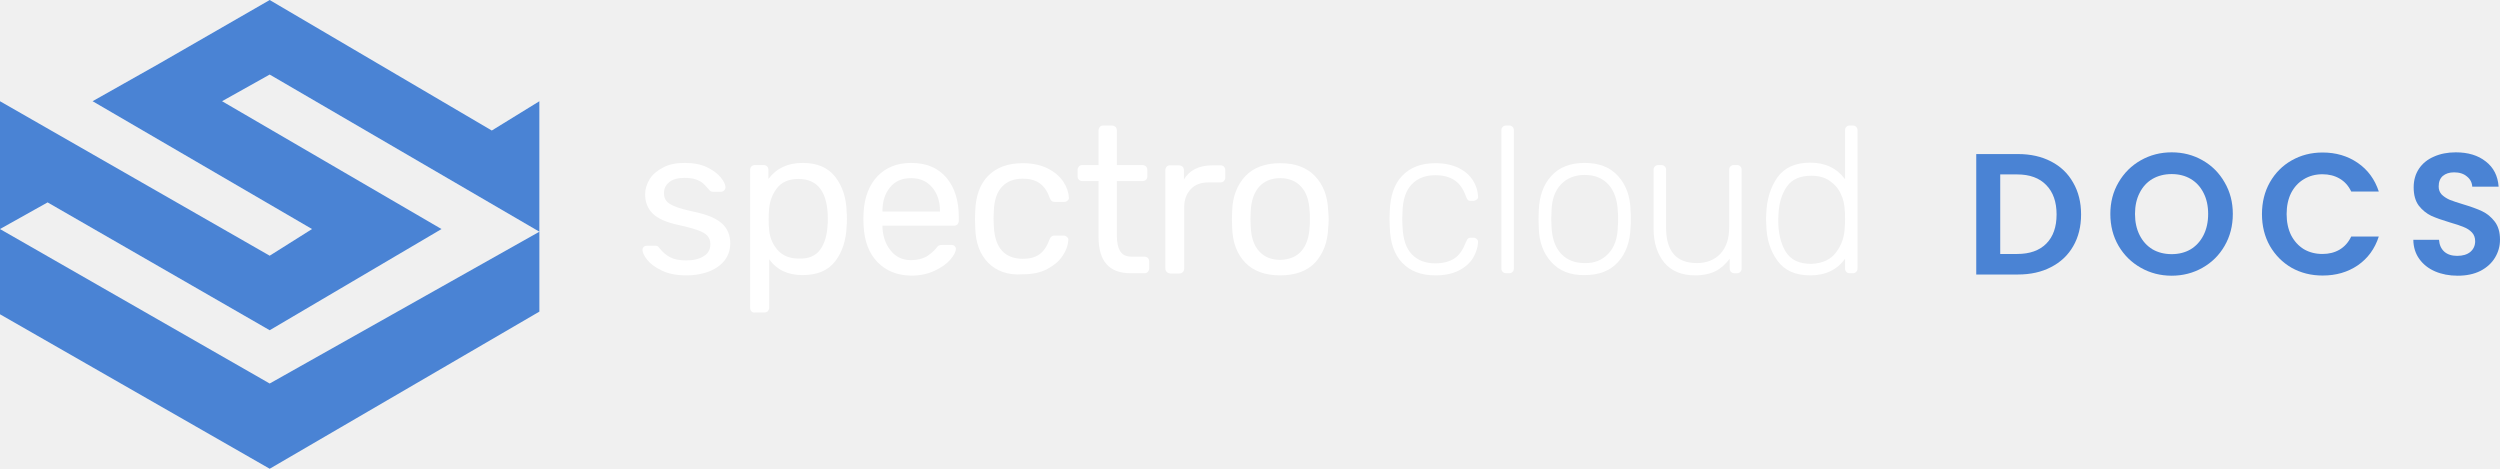
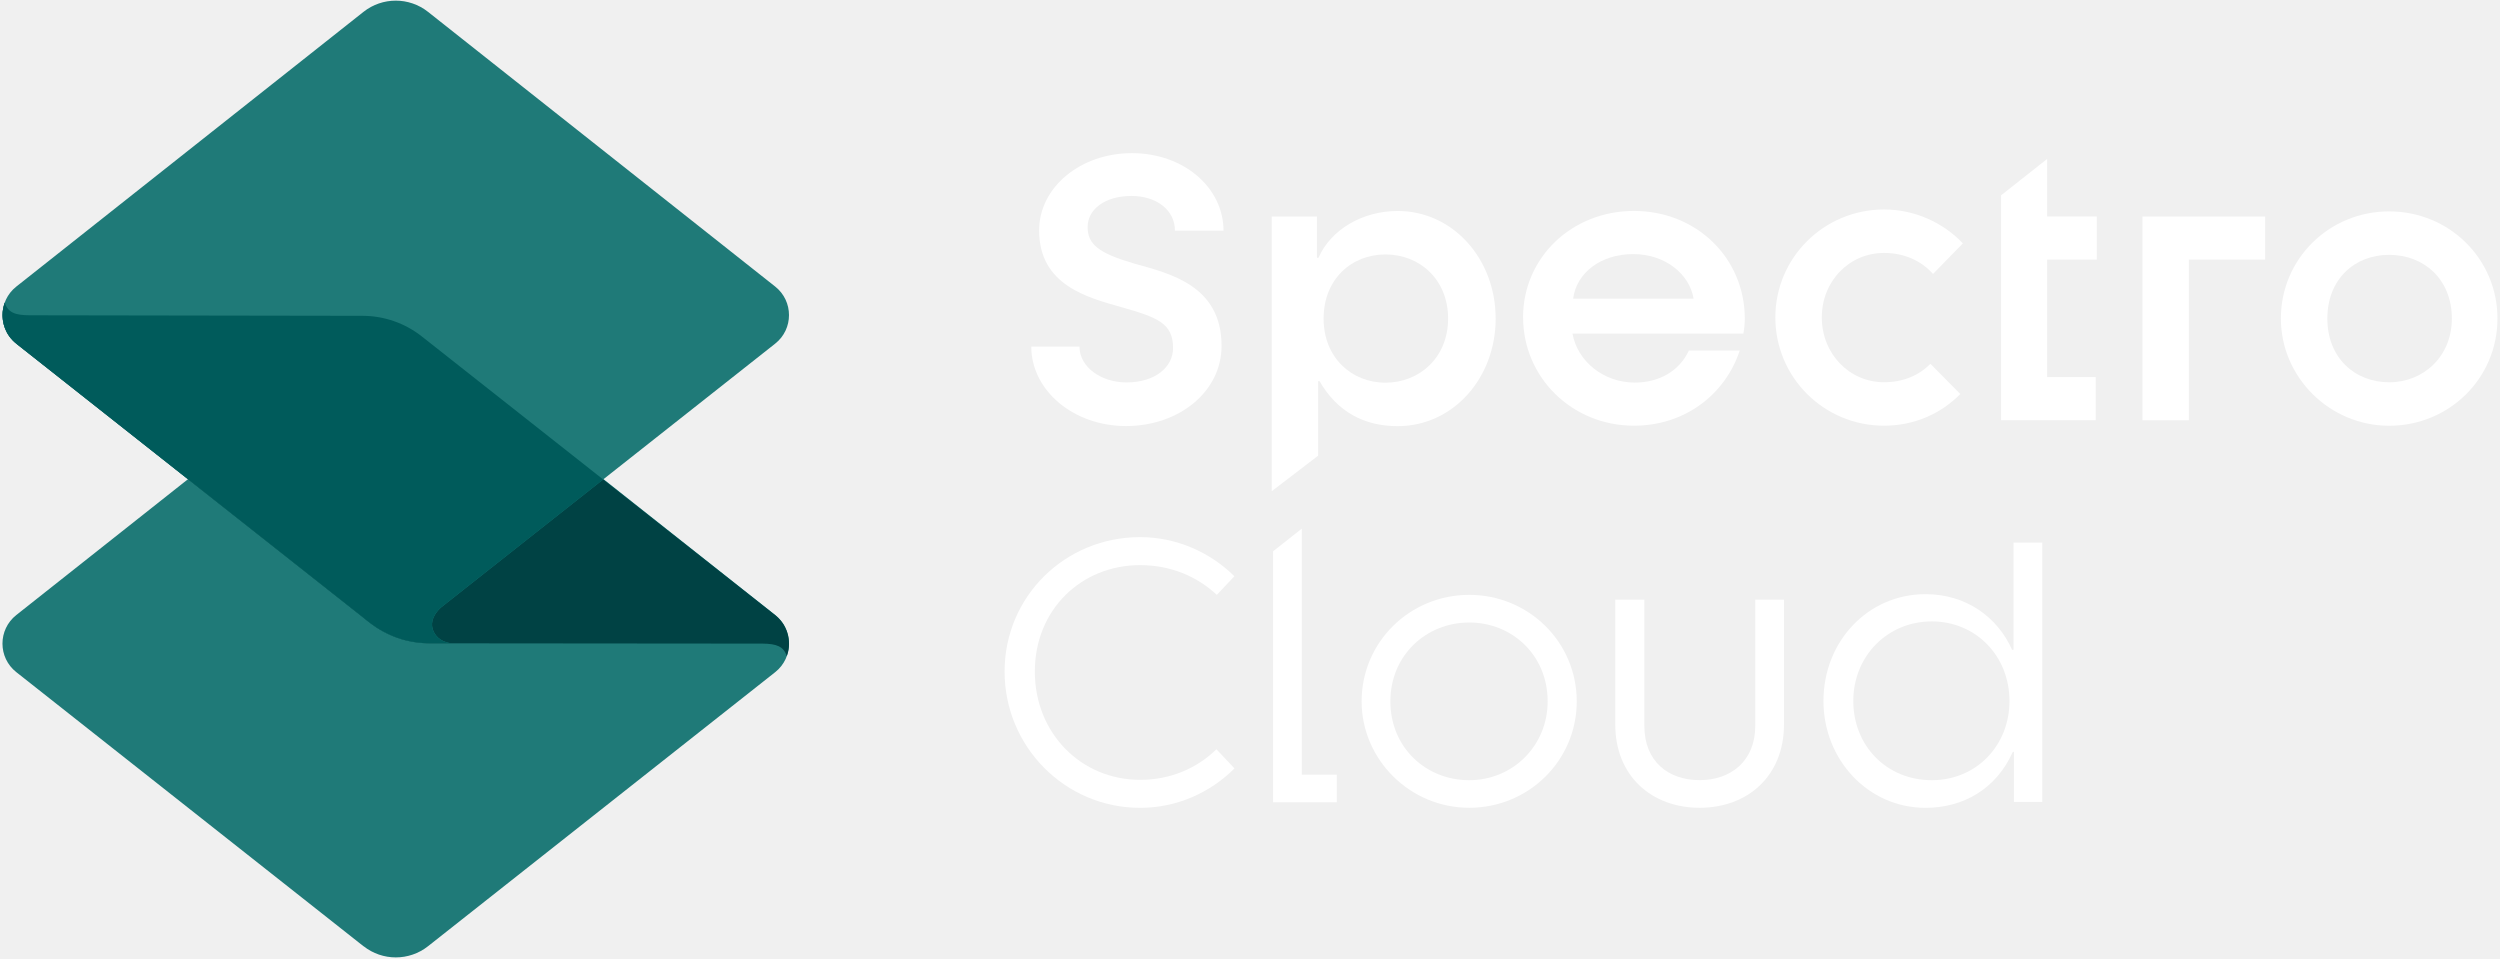
- <svg xmlns="http://www.w3.org/2000/svg" width="480" height="90" viewBox="0 0 480 90" fill="none">
-   <path d="M127.073 51.948C125.8 51.332 124.884 50.666 124.273 49.896C123.662 49.127 123.357 48.461 123.357 47.999C123.357 47.743 123.458 47.537 123.611 47.384C123.815 47.23 124.018 47.178 124.222 47.178H125.902C126.055 47.178 126.208 47.23 126.258 47.281C126.36 47.332 126.462 47.435 126.615 47.64C127.226 48.409 127.888 48.973 128.651 49.384C129.415 49.794 130.433 49.999 131.706 49.999C133.131 49.999 134.251 49.743 135.117 49.178C135.982 48.666 136.389 47.896 136.389 46.871C136.389 46.204 136.186 45.691 135.829 45.281C135.473 44.871 134.862 44.512 133.997 44.204C133.131 43.896 131.858 43.538 130.178 43.178C127.888 42.666 126.258 41.948 125.291 40.973C124.324 39.999 123.866 38.768 123.866 37.281C123.866 36.307 124.171 35.332 124.731 34.409C125.291 33.486 126.157 32.768 127.328 32.153C128.498 31.538 129.822 31.281 131.451 31.281C133.131 31.281 134.557 31.538 135.728 32.102C136.898 32.666 137.764 33.332 138.375 34.05C138.986 34.82 139.291 35.435 139.291 35.948C139.291 36.204 139.189 36.409 139.037 36.563C138.884 36.717 138.68 36.82 138.426 36.82H136.898C136.542 36.82 136.288 36.666 136.084 36.358C135.626 35.845 135.269 35.435 134.964 35.178C134.658 34.922 134.2 34.666 133.64 34.461C133.08 34.255 132.317 34.153 131.451 34.153C130.178 34.153 129.16 34.409 128.498 34.973C127.786 35.538 127.48 36.255 127.48 37.127C127.48 37.691 127.633 38.153 127.938 38.563C128.244 38.973 128.804 39.332 129.618 39.64C130.433 39.999 131.655 40.307 133.284 40.666C135.778 41.178 137.56 41.948 138.629 42.922C139.698 43.896 140.208 45.178 140.208 46.717C140.208 47.845 139.902 48.922 139.24 49.845C138.578 50.768 137.611 51.486 136.338 52.05C135.066 52.563 133.538 52.871 131.757 52.871C129.873 52.871 128.346 52.563 127.073 51.948Z" fill="white" />
-   <path d="M144.28 59.794C144.127 59.64 144.025 59.383 144.025 59.127V32.614C144.025 32.307 144.127 32.102 144.28 31.948C144.433 31.794 144.687 31.691 144.942 31.691H146.622C146.927 31.691 147.131 31.794 147.284 31.948C147.436 32.102 147.538 32.358 147.538 32.614V34.358C149.065 32.307 151.255 31.281 154.105 31.281C156.905 31.281 158.942 32.153 160.367 33.948C161.742 35.743 162.505 37.999 162.556 40.717C162.607 41.025 162.607 41.486 162.607 42.05C162.607 42.666 162.607 43.127 162.556 43.384C162.455 46.102 161.742 48.358 160.367 50.153C158.993 51.948 156.905 52.819 154.105 52.819C151.255 52.819 149.116 51.794 147.691 49.794V59.076C147.691 59.332 147.589 59.537 147.436 59.742C147.284 59.896 147.029 59.999 146.775 59.999H144.993C144.687 60.05 144.484 59.948 144.28 59.794ZM157.465 47.948C158.331 46.768 158.789 45.178 158.891 43.23C158.942 42.973 158.942 42.563 158.942 42.05C158.942 36.922 157.058 34.358 153.291 34.358C151.458 34.358 150.033 34.973 149.116 36.204C148.2 37.435 147.691 38.922 147.64 40.563C147.589 40.871 147.589 41.384 147.589 42.102C147.589 42.871 147.589 43.384 147.64 43.64C147.691 45.281 148.2 46.666 149.167 47.845C150.135 49.025 151.509 49.64 153.291 49.64C155.225 49.743 156.6 49.127 157.465 47.948Z" fill="white" />
-   <path d="M168.462 50.307C166.833 48.614 165.968 46.307 165.815 43.384L165.764 42.05L165.815 40.717C165.968 37.845 166.884 35.538 168.462 33.845C170.091 32.153 172.23 31.281 174.928 31.281C177.83 31.281 180.07 32.204 181.699 34.102C183.277 35.948 184.091 38.512 184.091 41.691V42.409C184.091 42.666 183.99 42.871 183.837 43.076C183.684 43.23 183.43 43.332 183.175 43.332H169.43V43.691C169.531 45.435 170.04 46.922 171.008 48.102C171.975 49.332 173.299 49.948 174.877 49.948C176.099 49.948 177.117 49.691 177.931 49.23C178.695 48.717 179.306 48.204 179.713 47.691C179.968 47.384 180.12 47.178 180.273 47.127C180.426 47.076 180.63 47.025 180.935 47.025H182.666C182.92 47.025 183.124 47.076 183.277 47.23C183.43 47.384 183.531 47.537 183.531 47.743C183.531 48.307 183.175 49.025 182.462 49.845C181.75 50.666 180.731 51.384 179.408 51.999C178.084 52.614 176.608 52.922 174.928 52.922C172.23 52.871 170.091 51.999 168.462 50.307ZM180.477 40.614V40.512C180.477 38.666 179.968 37.127 178.95 35.948C177.931 34.768 176.608 34.204 174.928 34.204C173.197 34.204 171.873 34.768 170.906 35.948C169.939 37.127 169.43 38.614 169.43 40.512V40.614H180.477Z" fill="white" />
-   <path d="M189.742 50.46C188.164 48.871 187.298 46.614 187.247 43.691L187.196 42.102L187.247 40.512C187.349 37.589 188.164 35.332 189.742 33.743C191.32 32.153 193.509 31.332 196.36 31.332C198.244 31.332 199.873 31.691 201.196 32.358C202.52 33.025 203.487 33.896 204.149 34.871C204.811 35.896 205.167 36.871 205.218 37.896C205.269 38.153 205.167 38.358 204.964 38.512C204.76 38.717 204.556 38.768 204.302 38.768H202.52C202.265 38.768 202.062 38.717 201.909 38.563C201.756 38.461 201.655 38.204 201.502 37.896C201.044 36.614 200.382 35.691 199.516 35.127C198.702 34.563 197.633 34.307 196.36 34.307C194.68 34.307 193.356 34.819 192.389 35.845C191.422 36.871 190.862 38.461 190.811 40.614L190.76 41.999L190.811 43.383C190.913 45.537 191.422 47.076 192.389 48.153C193.356 49.178 194.68 49.691 196.36 49.691C197.633 49.691 198.702 49.435 199.516 48.871C200.331 48.307 200.993 47.383 201.451 46.102C201.604 45.794 201.706 45.537 201.858 45.435C202.011 45.332 202.164 45.23 202.469 45.23H204.2C204.455 45.23 204.658 45.332 204.862 45.486C205.066 45.691 205.167 45.896 205.116 46.102C205.066 47.076 204.709 48.101 204.047 49.076C203.385 50.101 202.418 50.922 201.095 51.64C199.771 52.358 198.193 52.666 196.258 52.666C193.56 52.871 191.32 52.05 189.742 50.46Z" fill="white" />
-   <path d="M210.92 45.486V34.768H207.764C207.509 34.768 207.306 34.666 207.153 34.512C207 34.358 206.898 34.153 206.898 33.896V32.614C206.898 32.358 207 32.153 207.153 31.948C207.306 31.794 207.509 31.691 207.764 31.691H210.92V25.025C210.92 24.768 211.022 24.563 211.175 24.358C211.328 24.204 211.531 24.102 211.786 24.102H213.517C213.771 24.102 213.975 24.204 214.178 24.358C214.331 24.512 214.433 24.768 214.433 25.025V31.691H219.371C219.626 31.691 219.829 31.794 220.033 31.948C220.186 32.102 220.288 32.358 220.288 32.614V33.896C220.288 34.153 220.186 34.358 220.033 34.512C219.88 34.666 219.626 34.768 219.371 34.768H214.433V45.178C214.433 46.512 214.637 47.537 215.095 48.255C215.553 48.973 216.266 49.281 217.335 49.281H219.778C220.033 49.281 220.237 49.383 220.389 49.537C220.542 49.691 220.644 49.947 220.644 50.204V51.537C220.644 51.794 220.542 51.999 220.389 52.204C220.237 52.358 220.033 52.46 219.778 52.46H217.08C212.957 52.46 210.92 50.153 210.92 45.486Z" fill="white" />
-   <path d="M224.004 52.204C223.851 52.05 223.749 51.794 223.749 51.537V32.666C223.749 32.409 223.851 32.153 224.004 31.999C224.156 31.794 224.411 31.743 224.665 31.743H226.345C226.651 31.743 226.855 31.845 227.058 31.999C227.211 32.153 227.313 32.409 227.313 32.717V34.461C228.382 32.666 230.215 31.743 232.811 31.743H234.338C234.644 31.743 234.847 31.845 235 31.999C235.153 32.153 235.255 32.409 235.255 32.666V34.102C235.255 34.358 235.153 34.563 235 34.768C234.847 34.922 234.593 35.025 234.338 35.025H232.047C230.571 35.025 229.451 35.435 228.636 36.307C227.822 37.178 227.364 38.307 227.364 39.794V51.589C227.364 51.845 227.262 52.05 227.109 52.255C226.905 52.409 226.702 52.512 226.447 52.512H224.665C224.36 52.46 224.156 52.358 224.004 52.204Z" fill="white" />
-   <path d="M239.073 50.409C237.495 48.768 236.68 46.563 236.578 43.794L236.528 42.102L236.578 40.409C236.68 37.691 237.546 35.486 239.124 33.794C240.702 32.153 242.942 31.332 245.793 31.332C248.644 31.332 250.884 32.153 252.462 33.794C254.04 35.435 254.906 37.64 255.008 40.409C255.058 40.973 255.109 41.589 255.109 42.102C255.109 42.666 255.058 43.23 255.008 43.794C254.906 46.512 254.04 48.717 252.513 50.409C250.935 52.05 248.695 52.871 245.793 52.871C242.891 52.871 240.651 52.05 239.073 50.409ZM249.815 48.255C250.782 47.178 251.342 45.64 251.444 43.589C251.495 43.332 251.495 42.819 251.495 42.05C251.495 41.281 251.495 40.819 251.444 40.512C251.342 38.512 250.833 36.922 249.815 35.845C248.848 34.768 247.473 34.204 245.793 34.204C244.113 34.204 242.738 34.768 241.771 35.845C240.804 36.922 240.244 38.461 240.142 40.512L240.091 42.05L240.142 43.589C240.244 45.589 240.753 47.178 241.771 48.255C242.738 49.332 244.113 49.896 245.793 49.896C247.524 49.845 248.848 49.332 249.815 48.255Z" fill="white" />
-   <path d="M269.229 50.46C267.702 48.871 266.939 46.614 266.837 43.691L266.786 42.102L266.837 40.512C266.939 37.589 267.702 35.332 269.229 33.743C270.757 32.153 272.844 31.332 275.593 31.332C277.324 31.332 278.8 31.64 280.073 32.255C281.295 32.871 282.211 33.691 282.822 34.666C283.433 35.64 283.739 36.666 283.789 37.691C283.84 37.948 283.739 38.153 283.535 38.307C283.331 38.461 283.128 38.563 282.924 38.563H282.364C282.109 38.563 281.906 38.512 281.804 38.358C281.702 38.255 281.549 37.999 281.448 37.691C280.938 36.204 280.175 35.178 279.208 34.563C278.24 33.948 277.069 33.64 275.593 33.64C273.709 33.64 272.182 34.204 271.062 35.384C269.942 36.563 269.331 38.307 269.28 40.717L269.229 42.102L269.28 43.486C269.382 45.896 269.942 47.64 271.062 48.819C272.182 49.999 273.709 50.563 275.593 50.563C277.069 50.563 278.24 50.255 279.208 49.64C280.175 49.025 280.888 47.948 281.448 46.512C281.6 46.204 281.702 45.948 281.804 45.845C281.906 45.742 282.109 45.64 282.364 45.64H282.924C283.179 45.64 283.382 45.742 283.535 45.896C283.739 46.05 283.789 46.255 283.789 46.512C283.739 47.537 283.382 48.563 282.822 49.537C282.211 50.512 281.295 51.332 280.073 51.948C278.851 52.563 277.375 52.871 275.593 52.871C272.844 52.871 270.757 52.05 269.229 50.46Z" fill="white" />
-   <path d="M288.524 52.204C288.371 52.05 288.27 51.845 288.27 51.589V24.973C288.27 24.717 288.371 24.512 288.524 24.358C288.677 24.204 288.881 24.102 289.135 24.102H289.797C290.051 24.102 290.255 24.204 290.408 24.358C290.561 24.512 290.662 24.717 290.662 24.973V51.589C290.662 51.845 290.561 52.05 290.408 52.204C290.255 52.358 290.051 52.46 289.797 52.46H289.186C288.931 52.46 288.677 52.358 288.524 52.204Z" fill="white" />
-   <path d="M297.84 50.307C296.313 48.614 295.498 46.409 295.447 43.743L295.397 42.05L295.447 40.358C295.549 37.691 296.313 35.486 297.84 33.794C299.367 32.102 301.506 31.281 304.255 31.281C307.004 31.281 309.142 32.102 310.669 33.794C312.197 35.486 313.011 37.691 313.062 40.358C313.113 40.614 313.113 41.178 313.113 42.05C313.113 42.922 313.113 43.486 313.062 43.743C312.96 46.409 312.197 48.614 310.669 50.307C309.142 51.999 307.004 52.819 304.255 52.819C301.506 52.871 299.367 51.999 297.84 50.307ZM308.786 48.717C309.957 47.486 310.567 45.794 310.618 43.538C310.669 43.281 310.669 42.768 310.669 42.05C310.669 41.332 310.669 40.819 310.618 40.563C310.517 38.307 309.906 36.614 308.786 35.384C307.615 34.153 306.138 33.589 304.255 33.589C302.371 33.589 300.844 34.204 299.724 35.384C298.553 36.614 297.942 38.307 297.891 40.563L297.84 42.05L297.891 43.538C297.993 45.794 298.604 47.486 299.724 48.717C300.895 49.948 302.371 50.512 304.255 50.512C306.138 50.563 307.615 49.948 308.786 48.717Z" fill="white" />
-   <path d="M319.528 50.409C318.204 48.768 317.491 46.614 317.491 43.948V32.563C317.491 32.307 317.593 32.102 317.746 31.948C317.898 31.794 318.102 31.691 318.357 31.691H319.018C319.273 31.691 319.477 31.794 319.629 31.948C319.782 32.102 319.884 32.307 319.884 32.563V43.691C319.884 48.255 321.869 50.512 325.789 50.512C327.673 50.512 329.2 49.896 330.32 48.717C331.44 47.486 332 45.845 332 43.691V32.563C332 32.307 332.102 32.102 332.255 31.948C332.408 31.794 332.611 31.691 332.866 31.691H333.528C333.782 31.691 333.986 31.794 334.138 31.948C334.291 32.102 334.393 32.307 334.393 32.563V51.589C334.393 51.845 334.291 52.05 334.138 52.204C333.986 52.358 333.782 52.461 333.528 52.461H332.968C332.713 52.461 332.509 52.358 332.357 52.204C332.204 52.05 332.102 51.845 332.102 51.589V49.691C331.288 50.717 330.422 51.537 329.404 52.05C328.386 52.563 327.062 52.871 325.484 52.871C322.888 52.871 320.902 52.05 319.528 50.409Z" fill="white" />
-   <path d="M341.266 50.05C339.892 48.153 339.179 45.896 339.128 43.178L339.077 42.05L339.128 40.922C339.23 38.255 339.943 35.948 341.266 34.05C342.641 32.153 344.728 31.23 347.579 31.23C350.481 31.23 352.67 32.307 354.248 34.409V24.973C354.248 24.717 354.35 24.512 354.503 24.358C354.655 24.204 354.859 24.102 355.113 24.102H355.775C356.03 24.102 356.234 24.204 356.386 24.358C356.539 24.512 356.641 24.717 356.641 24.973V51.589C356.641 51.845 356.539 52.05 356.386 52.204C356.234 52.358 356.03 52.46 355.775 52.46H355.113C354.859 52.46 354.655 52.358 354.503 52.204C354.35 52.05 354.248 51.845 354.248 51.589V49.691C352.721 51.794 350.481 52.871 347.579 52.871C344.728 52.871 342.641 51.947 341.266 50.05ZM352.517 48.46C353.586 47.076 354.146 45.435 354.197 43.537C354.248 43.281 354.248 42.768 354.248 41.999C354.248 41.23 354.248 40.717 354.197 40.46C354.146 39.332 353.943 38.255 353.434 37.23C352.975 36.204 352.263 35.383 351.295 34.717C350.328 34.05 349.157 33.742 347.783 33.742C345.644 33.742 344.066 34.409 343.099 35.794C342.132 37.178 341.572 38.922 341.47 41.076L341.419 42.204C341.419 44.666 341.877 46.717 342.844 48.306C343.812 49.896 345.441 50.666 347.783 50.666C349.921 50.563 351.499 49.845 352.517 48.46Z" fill="white" />
-   <path d="M51.78 90L0 60.341V43.977L51.78 73.636L103.56 44.489V59.83L51.78 90Z" fill="#4A83D4" />
-   <path d="M51.78 63.409L9.138 38.864L0 43.977V19.432L51.78 49.091L59.903 43.977L17.768 19.432L30.459 12.273L51.78 0L94.423 25.057L103.56 19.432V44.489L51.78 14.318L42.642 19.432L84.777 43.977" fill="white" />
-   <path d="M51.78 63.409L9.138 38.864L0 43.977V19.432L51.78 49.091L59.903 43.977L17.768 19.432L30.459 12.273L51.78 0L94.423 25.057L103.56 19.432V44.489L51.78 14.318L42.642 19.432L84.777 43.977" fill="#4A83D4" />
-   <path d="M387.464 29.579C389.876 29.579 391.992 30.054 393.811 31.004C395.653 31.954 397.068 33.312 398.054 35.079C399.063 36.824 399.567 38.856 399.567 41.175C399.567 43.494 399.063 45.526 398.054 47.271C397.068 48.994 395.653 50.33 393.811 51.28C391.992 52.23 389.876 52.705 387.464 52.705H379.439V29.579H387.464ZM387.299 48.762C389.711 48.762 391.575 48.099 392.891 46.774C394.206 45.449 394.864 43.583 394.864 41.175C394.864 38.768 394.206 36.89 392.891 35.543C391.575 34.174 389.711 33.489 387.299 33.489H384.043V48.762H387.299Z" fill="#4A83D4" />
-   <path d="M416.959 52.936C414.81 52.936 412.837 52.428 411.039 51.412C409.241 50.396 407.816 48.994 406.763 47.205C405.711 45.394 405.185 43.351 405.185 41.076C405.185 38.823 405.711 36.802 406.763 35.013C407.816 33.202 409.241 31.788 411.039 30.772C412.837 29.756 414.81 29.248 416.959 29.248C419.13 29.248 421.103 29.756 422.879 30.772C424.677 31.788 426.092 33.202 427.122 35.013C428.175 36.802 428.701 38.823 428.701 41.076C428.701 43.351 428.175 45.394 427.122 47.205C426.092 48.994 424.677 50.396 422.879 51.412C421.081 52.428 419.108 52.936 416.959 52.936ZM416.959 48.795C418.341 48.795 419.557 48.486 420.61 47.867C421.662 47.227 422.485 46.321 423.077 45.151C423.669 43.98 423.965 42.622 423.965 41.076C423.965 39.53 423.669 38.182 423.077 37.034C422.485 35.863 421.662 34.969 420.61 34.35C419.557 33.732 418.341 33.423 416.959 33.423C415.578 33.423 414.35 33.732 413.276 34.35C412.223 34.969 411.401 35.863 410.809 37.034C410.217 38.182 409.921 39.53 409.921 41.076C409.921 42.622 410.217 43.98 410.809 45.151C411.401 46.321 412.223 47.227 413.276 47.867C414.35 48.486 415.578 48.795 416.959 48.795Z" fill="#4A83D4" />
-   <path d="M434.297 41.109C434.297 38.834 434.801 36.802 435.81 35.013C436.841 33.202 438.233 31.799 439.987 30.805C441.763 29.789 443.747 29.281 445.94 29.281C448.506 29.281 450.753 29.944 452.683 31.269C454.612 32.594 455.961 34.428 456.728 36.769H451.433C450.906 35.664 450.161 34.836 449.196 34.284C448.253 33.732 447.157 33.456 445.907 33.456C444.57 33.456 443.375 33.776 442.322 34.416C441.292 35.035 440.48 35.918 439.888 37.067C439.318 38.215 439.033 39.563 439.033 41.109C439.033 42.633 439.318 43.98 439.888 45.151C440.48 46.299 441.292 47.194 442.322 47.834C443.375 48.453 444.57 48.762 445.907 48.762C447.157 48.762 448.253 48.486 449.196 47.934C450.161 47.359 450.906 46.52 451.433 45.416H456.728C455.961 47.779 454.612 49.623 452.683 50.949C450.775 52.252 448.527 52.903 445.94 52.903C443.747 52.903 441.763 52.406 439.987 51.412C438.233 50.396 436.841 48.994 435.81 47.205C434.801 45.416 434.297 43.384 434.297 41.109Z" fill="#4A83D4" />
-   <path d="M471.876 52.936C470.276 52.936 468.828 52.66 467.535 52.108C466.263 51.556 465.254 50.761 464.509 49.723C463.763 48.685 463.38 47.459 463.358 46.045H468.291C468.357 46.995 468.686 47.746 469.278 48.298C469.892 48.85 470.725 49.126 471.778 49.126C472.852 49.126 473.696 48.872 474.31 48.364C474.924 47.834 475.231 47.15 475.231 46.31C475.231 45.626 475.023 45.062 474.606 44.621C474.189 44.179 473.663 43.837 473.027 43.594C472.413 43.329 471.558 43.041 470.462 42.732C468.971 42.291 467.754 41.86 466.811 41.44C465.89 40.998 465.09 40.347 464.41 39.486C463.752 38.602 463.424 37.431 463.424 35.974C463.424 34.604 463.763 33.412 464.443 32.396C465.123 31.38 466.077 30.607 467.305 30.076C468.532 29.524 469.936 29.248 471.514 29.248C473.882 29.248 475.801 29.834 477.27 31.004C478.761 32.153 479.583 33.765 479.737 35.841H474.672C474.628 35.046 474.288 34.394 473.652 33.886C473.038 33.356 472.216 33.091 471.186 33.091C470.287 33.091 469.563 33.323 469.015 33.787C468.489 34.251 468.225 34.925 468.225 35.808C468.225 36.426 468.423 36.946 468.817 37.365C469.234 37.763 469.738 38.094 470.33 38.359C470.944 38.602 471.799 38.889 472.896 39.22C474.387 39.662 475.604 40.104 476.547 40.546C477.489 40.987 478.301 41.65 478.98 42.533C479.66 43.417 480 44.577 480 46.012C480 47.249 479.682 48.398 479.046 49.458C478.41 50.518 477.478 51.368 476.251 52.009C475.023 52.627 473.565 52.936 471.876 52.936Z" fill="#4A83D4" />
+ <svg xmlns="http://www.w3.org/2000/svg" id="Logos" viewBox="0 0 501 192">
+   <defs>
+     <style>
+       .cls-1 {
+         fill: #1f7a78;
+       }
+ 
+       .cls-2 {
+         fill: #fff;
+       }
+ 
+       .cls-3 {
+         fill: #005b5b;
+       }
+ 
+       .cls-4 {
+         fill: #004244;
+       }
+     </style>
+   </defs>
+   <g>
+     <path class="cls-2" d="M206.68,69.46h9.65c0,4.14,4.39,7.18,9.41,7.18,5.81,0,9.34-3.11,9.34-6.88,0-4.96-3.06-6.14-10.36-8.21-6.75-1.92-16.48-4.37-16.48-15.39,0-8.58,8.24-15.47,18.59-15.47s18.36,6.88,18.36,15.54h-9.73c0-4.14-3.69-6.96-8.71-6.96-5.41,0-8.79,2.74-8.79,6.22s2.2,5.25,9.34,7.33c7.14,2,17.5,4.37,17.5,16.5,0,9.18-8.55,16.06-19.14,16.06s-18.99-7.18-18.99-15.91Z" />
+     <path class="cls-2" d="M254.84,43.39h9.08v8.27h.3c2.51-5.69,8.86-9.38,15.87-9.38,11.07,0,19.64,9.6,19.64,21.56s-8.56,21.56-19.64,21.56c-6.72,0-12.11-2.88-15.65-9.01h-.29v14.93l-9.3,7.12v-55.05ZM290.2,63.84c0-7.82-5.68-12.85-12.55-12.85s-12.4,5.02-12.4,12.85,5.61,12.85,12.4,12.85,12.55-5.02,12.55-12.85Z" />
+     <path class="cls-2" d="M305.22,63.61c0-11.96,9.74-21.34,22.22-21.34s22.22,9.38,22.22,21.63c0,.66-.07,1.85-.29,2.95h-34.25c1.03,5.61,6.28,9.82,12.48,9.82,4.87,0,8.93-2.29,10.85-6.42h10.19c-2.88,8.78-11,15.06-21.19,15.06-12.48,0-22.22-9.74-22.22-21.7ZM339.4,59.85c-.81-4.87-5.61-8.93-12.11-8.93s-11.37,3.76-12.03,8.93h24.14Z" />
+     <path class="cls-2" d="M355.78,63.61c0-11.96,9.74-21.63,21.78-21.63,6.2,0,11.88,2.66,15.8,6.79l-5.98,6.13c-2.29-2.58-5.68-4.21-9.82-4.21-6.94,0-12.47,5.61-12.47,12.92s5.54,12.99,12.47,12.99c3.91,0,7.01-1.4,9.3-3.69l5.98,6.05c-3.91,3.99-9.3,6.35-15.28,6.35-12.03,0-21.78-9.67-21.78-21.7Z" />
+     <path class="cls-2" d="M401.02,39.14l9.23-7.29v11.53h9.95v8.64h-9.95v23.55h9.73v8.64h-18.96v-45.07Z" />
+     <path class="cls-2" d="M429.35,43.39h24.58v8.64h-15.28v32.19h-9.3v-40.82Z" />
+     <path class="cls-2" d="M457.09,63.84c0-12.03,9.74-21.48,21.7-21.48s21.7,9.45,21.7,21.48-9.75,21.48-21.7,21.48-21.7-9.74-21.7-21.48ZM491.35,63.84c0-7.9-5.61-12.77-12.55-12.77s-12.4,4.87-12.4,12.77,5.54,12.77,12.4,12.77,12.55-5.17,12.55-12.77Z" />
+     <path class="cls-2" d="M272.87,140.55c0-11.89,9.67-21.34,21.56-21.34s21.55,9.45,21.55,21.34-9.67,21.33-21.55,21.33-21.56-9.67-21.56-21.33ZM310.15,140.55c0-9.23-7.09-15.8-15.72-15.8s-15.8,6.57-15.8,15.8,7.09,15.8,15.8,15.8,15.72-6.87,15.72-15.8Z" />
+     <path class="cls-2" d="M323.7,145.2v-25.03h5.83v25.32c0,7.09,4.8,10.85,11.07,10.85s11.15-3.84,11.15-10.85v-25.32h5.76v25.03c0,10.33-7.31,16.68-16.9,16.68s-16.91-6.35-16.91-16.68Z" />
+     <path class="cls-2" d="M365.42,140.48c0-11.96,8.93-21.41,20.45-21.41,8.19,0,14.47,4.65,17.35,11.15h.29v-21.48h5.76v51.97h-5.68v-10.04h-.22c-3.32,7.46-9.97,11.22-17.5,11.22-11.52,0-20.45-9.67-20.45-21.41ZM402.7,140.48c0-9.01-6.72-15.95-15.58-15.95s-15.72,6.94-15.72,15.95,6.72,15.87,15.72,15.87,15.58-7.01,15.58-15.87Z" />
+     <polygon class="cls-2" points="260.88 155.24 260.88 105.94 255.12 110.48 255.12 160.78 267.9 160.78 267.9 155.24 260.88 155.24" />
+     <path class="cls-2" d="M228.49,156.28c-11.81,0-21.11-9.3-21.11-21.7s9.3-21.33,21.11-21.33c6.13,0,11.42,2.28,15.36,5.96l3.52-3.73c-4.85-4.8-11.61-7.84-18.88-7.84-15.06,0-27.17,11.89-27.17,26.94s12.11,27.31,27.17,27.31c7.31,0,14.03-3.03,18.9-7.9l-3.62-3.84c-3.84,3.77-9.15,6.13-15.28,6.13Z" />
+   </g>
+   <g>
+     <path class="cls-1" d="M72.85,189.63L3.27,134.7c-3.7-2.92-3.7-8.52,0-11.45l69.57-55.05c3.79-3,9.15-3,12.94,0l69.57,55.05c3.69,2.92,3.69,8.53,0,11.45l-69.57,54.92c-3.79,2.99-9.13,2.99-12.92,0Z" />
+     <path class="cls-4" d="M155.24,123.18s0,0-.01,0l-70.69-55.75c-3.38-2.67-7.56-4.12-11.87-4.13l-66.69-.11c-2.92,0-4.39-.53-5.02-2.53-.33.9-.45,1.76-.45,2.44,0,1.34.33,3.86,2.88,5.87,0,0,0,0,0,0l70.7,55.81c3.39,2.67,7.58,4.13,11.89,4.14l66.86.06c2.79.03,4.22.57,4.83,2.52.33-.9.45-1.76.45-2.44,0-1.34-.33-3.86-2.88-5.88Z" />
+     <path class="cls-1" d="M155.35,57.43L85.78,2.38c-3.79-3-9.15-3-12.94,0L3.27,57.43c-3.69,2.92-3.69,8.53,0,11.45l69.03,54.49c.08.09.18.19.31.3,3.9,3.13,5.89,3.9,8.5,4.61,2.61.72,4.86.63,5.79.63h3.47c-2.32-.31-3.33-1.73-3.67-2.87-.43-1.47.28-3.04,1.66-4.29l66.98-52.88c3.7-2.92,3.7-8.52,0-11.45Z" />
+     <path class="cls-3" d="M88.36,121.76l32.52-25.67-36.35-28.67c-3.38-2.67-7.56-4.12-11.87-4.13l-66.69-.11c-2.92,0-4.39-.54-5.02-2.54-.47,1.37-.5,2.39-.38,3.45.13,1.1.6,2.38,1.32,3.35.39.52.87,1.03,1.49,1.52,0,0,0,0,0,0l68.92,54.41s0,0,0,0c0,0,1.64,1.42,3.17,2.4,1.76,1.14,3.68,2,5.7,2.52.03,0,.06.01.1.02,1.53.39,3.11.59,4.7.59h4.4c-2.32-.31-3.33-1.72-3.67-2.86-.43-1.47.28-3.04,1.66-4.29Z" />
+   </g>
</svg>
